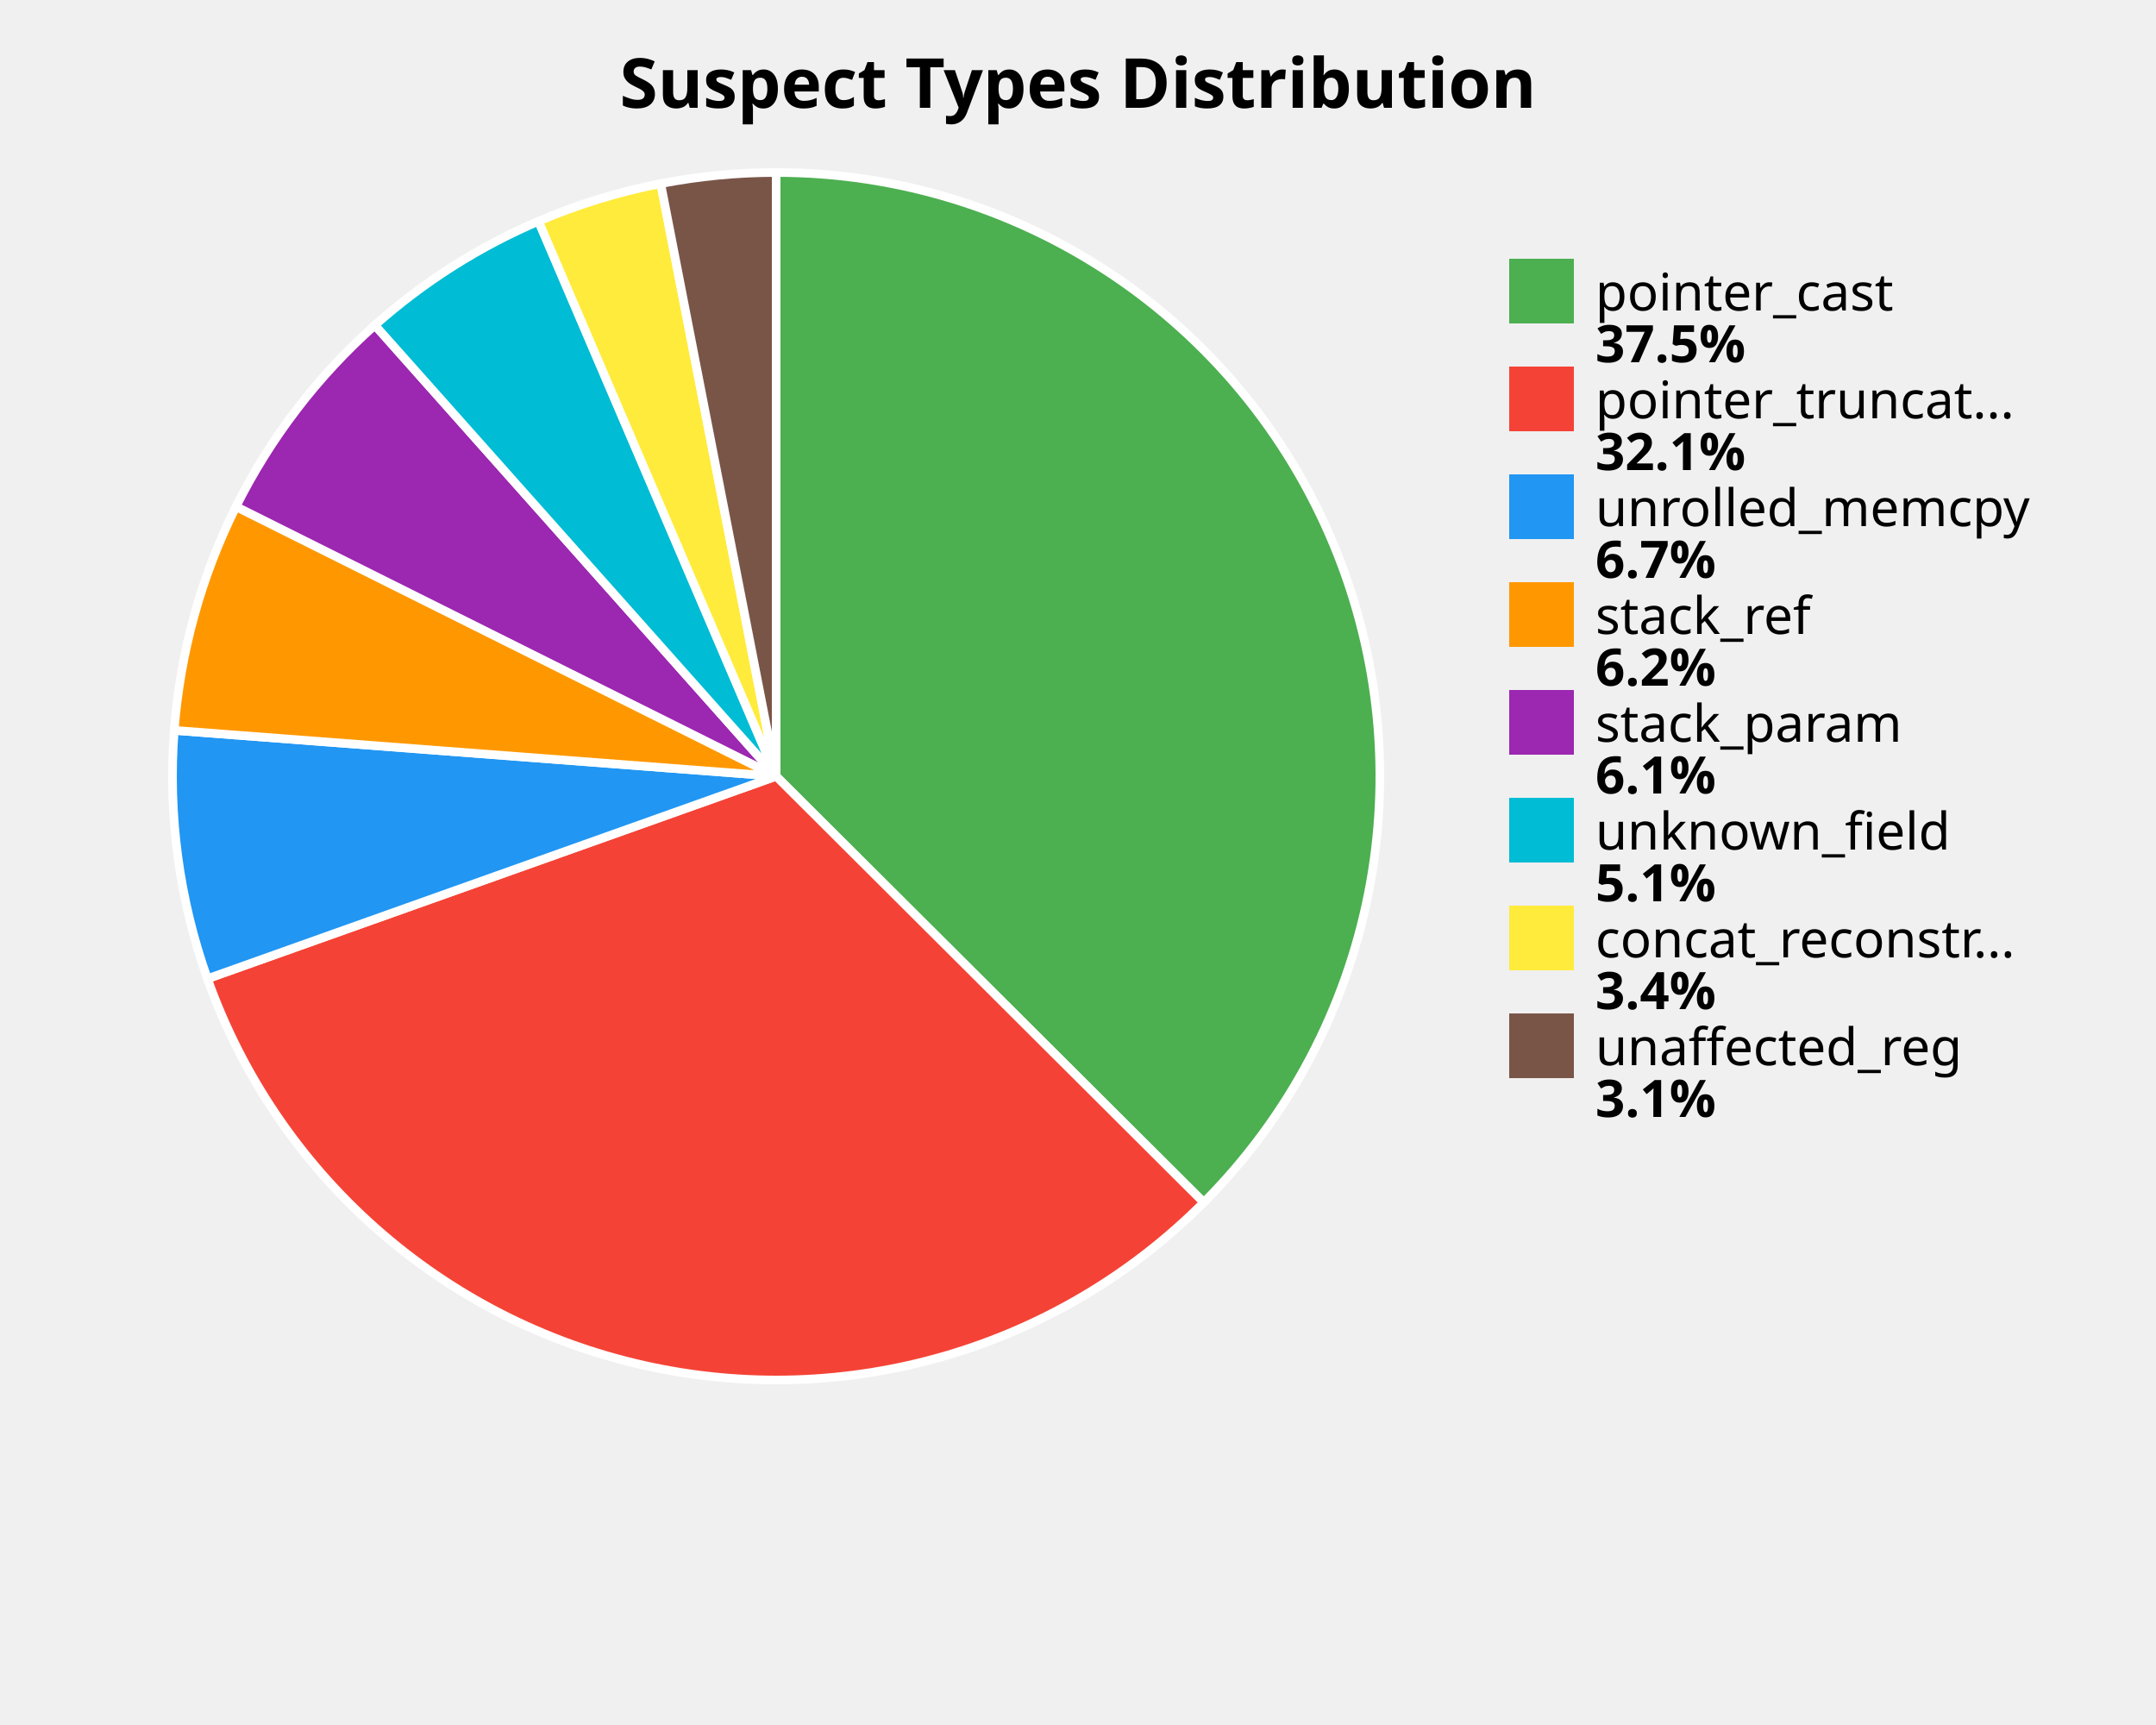
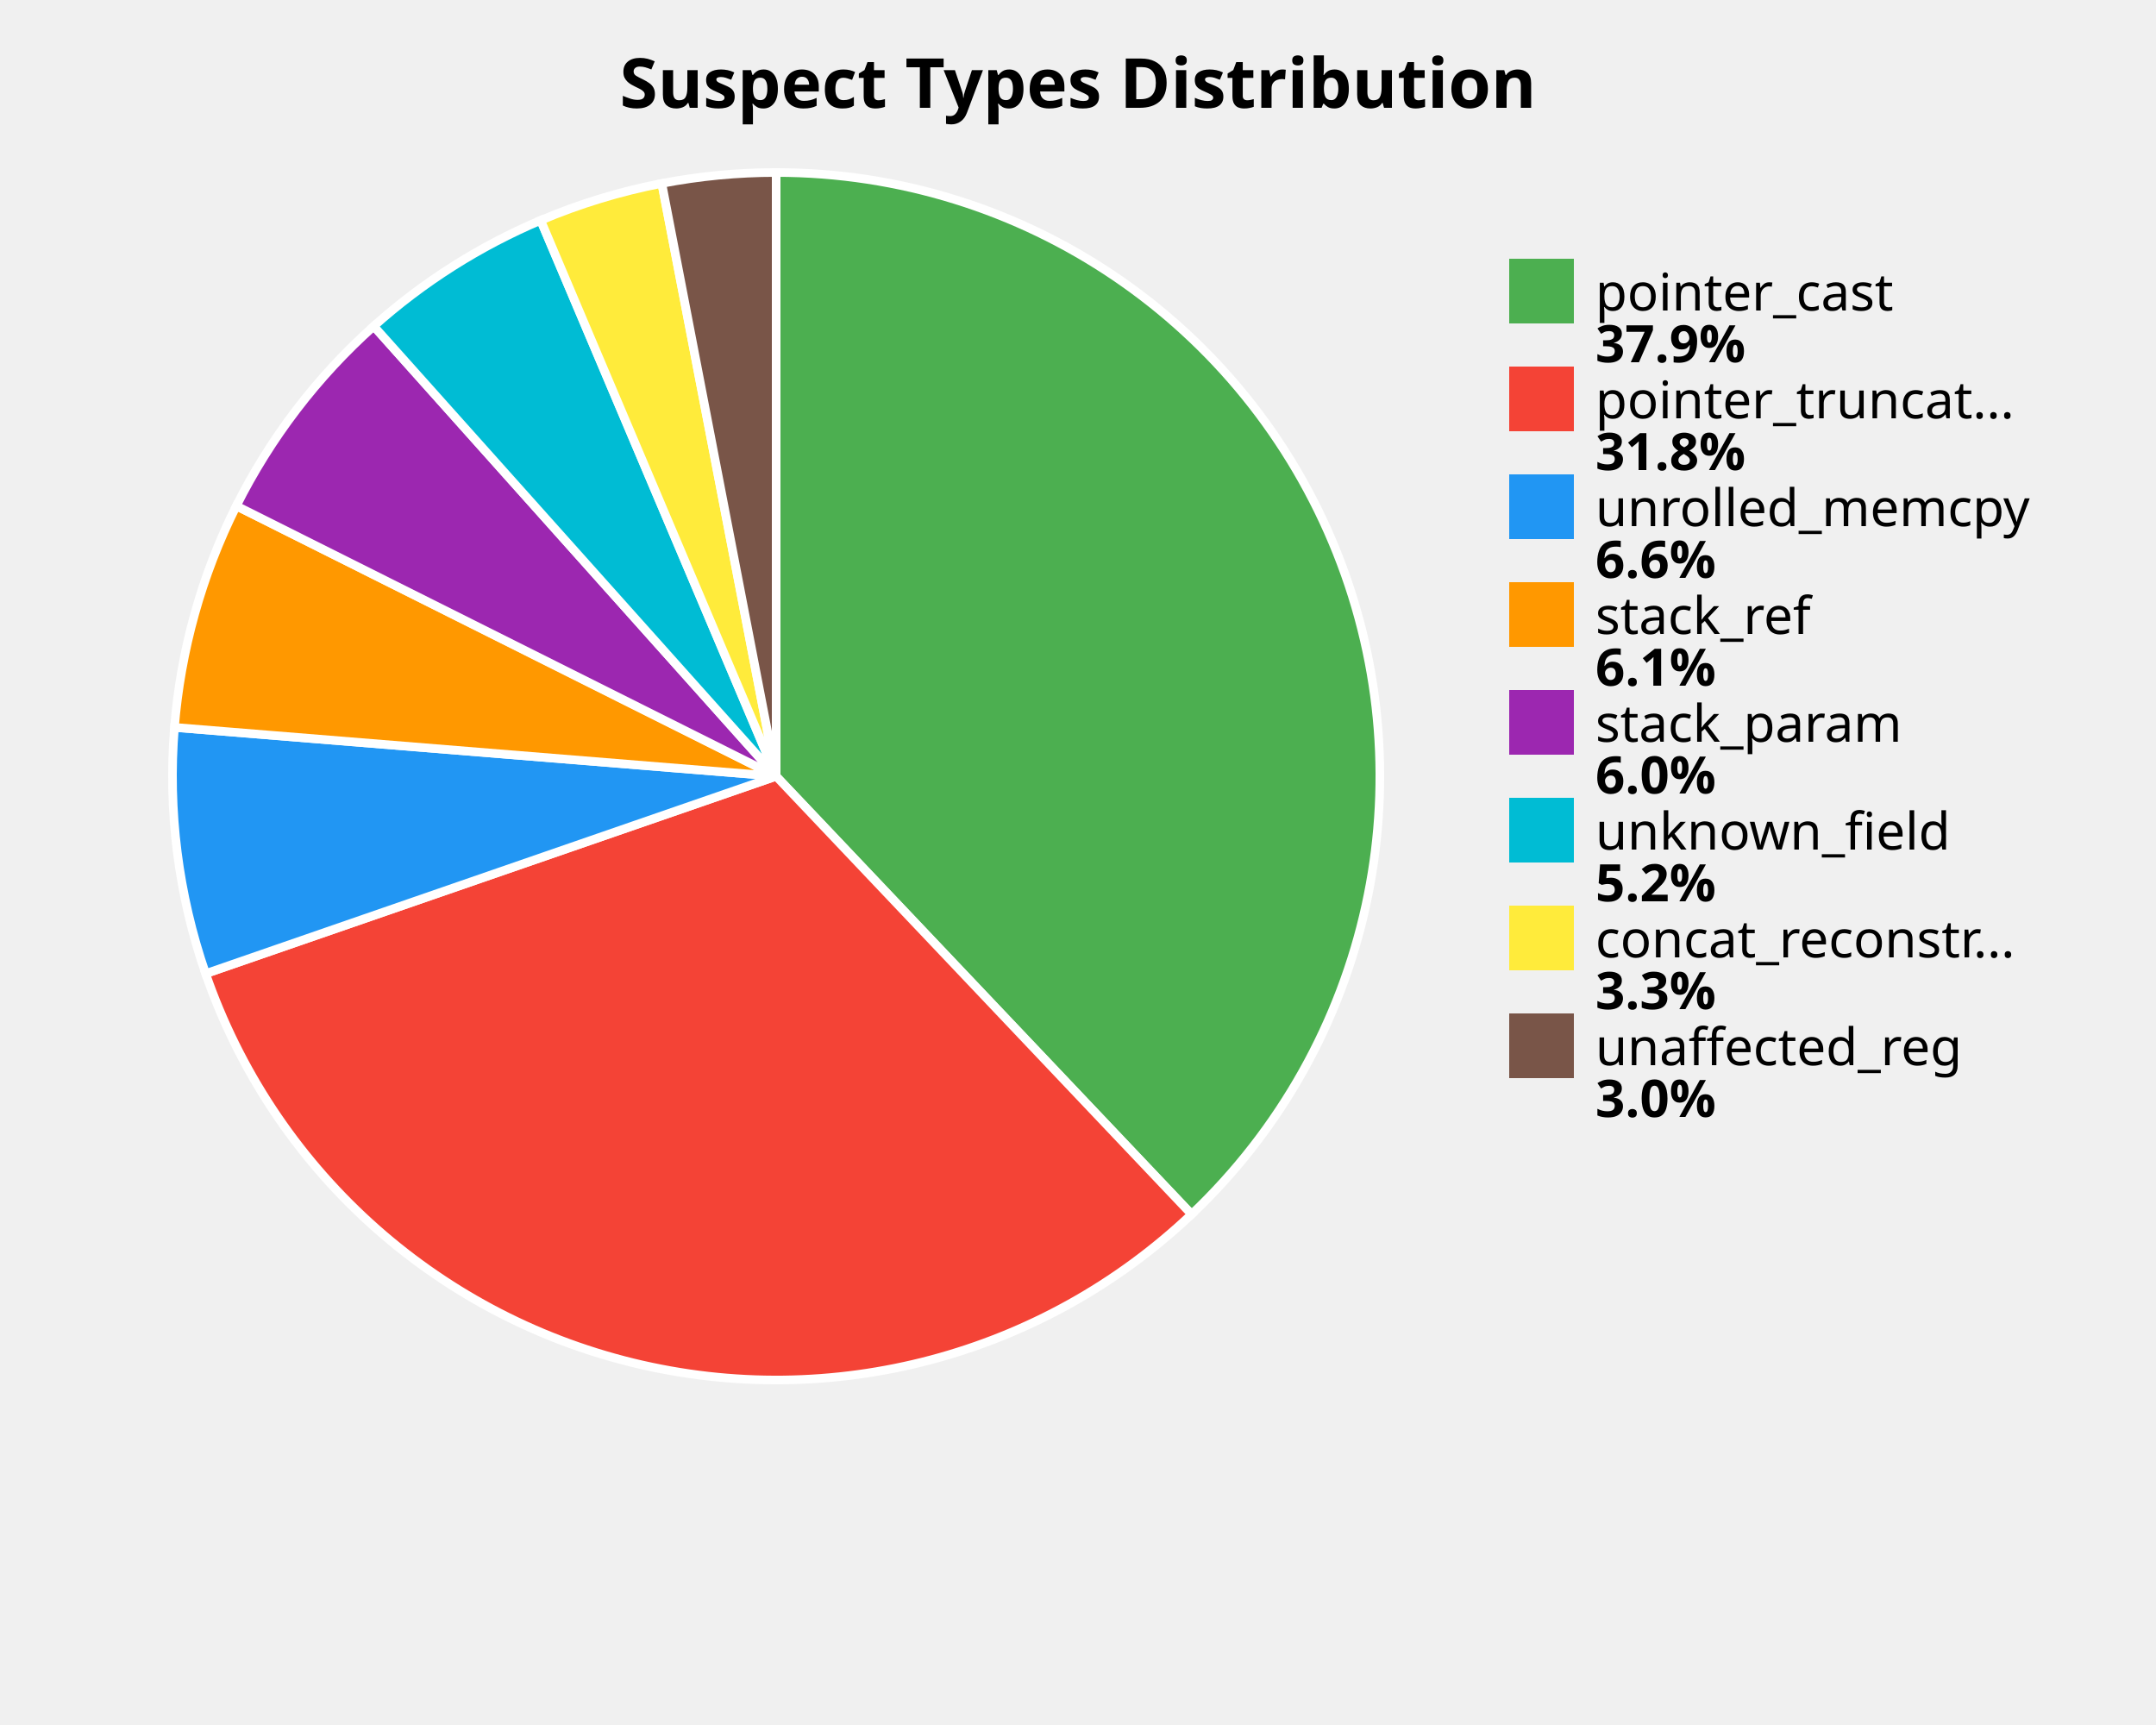
<svg xmlns="http://www.w3.org/2000/svg" width="500" height="400" viewBox="0 0 500 400">
  <style>
    .title { font: bold 16px sans-serif; }
    .label { font: 12px sans-serif; }
    .value { font: bold 12px sans-serif; }
  </style>
  <rect width="100%%" height="100%%" fill="white" />
  <text x="250" y="25" class="title" text-anchor="middle">Suspect Types Distribution</text>
-   <path d="M 180,180 L 180.00,40.00 A 140,140 0 0,1 279.16,278.83 Z" fill="#4CAF50" stroke="white" stroke-width="2" />
-   <path d="M 180,180 L 279.16,278.83 A 140,140 0 0,1 48.11,226.95 Z" fill="#F44336" stroke="white" stroke-width="2" />
-   <path d="M 180,180 L 48.11,226.95 A 140,140 0 0,1 40.41,169.36 Z" fill="#2196F3" stroke="white" stroke-width="2" />
-   <path d="M 180,180 L 40.41,169.36 A 140,140 0 0,1 54.74,117.47 Z" fill="#FF9800" stroke="white" stroke-width="2" />
-   <path d="M 180,180 L 54.74,117.47 A 140,140 0 0,1 86.94,75.41 Z" fill="#9C27B0" stroke="white" stroke-width="2" />
-   <path d="M 180,180 L 86.94,75.41 A 140,140 0 0,1 124.89,51.30 Z" fill="#00BCD4" stroke="white" stroke-width="2" />
-   <path d="M 180,180 L 124.89,51.30 A 140,140 0 0,1 153.23,42.58 Z" fill="#FFEB3B" stroke="white" stroke-width="2" />
-   <path d="M 180,180 L 153.23,42.58 A 140,140 0 0,1 180.00,40.00 Z" fill="#795548" stroke="white" stroke-width="2" />
+   <path d="M 180,180 L 180.00,40.00 A 140,140 0 0,1 276.34,281.58 Z" fill="#4CAF50" stroke="white" stroke-width="2" />
+   <path d="M 180,180 L 276.34,281.58 A 140,140 0 0,1 47.69,225.77 Z" fill="#F44336" stroke="white" stroke-width="2" />
+   <path d="M 180,180 L 47.69,225.77 A 140,140 0 0,1 40.46,168.67 Z" fill="#2196F3" stroke="white" stroke-width="2" />
+   <path d="M 180,180 L 40.46,168.67 A 140,140 0 0,1 54.81,117.32 Z" fill="#FF9800" stroke="white" stroke-width="2" />
+   <path d="M 180,180 L 54.81,117.32 A 140,140 0 0,1 86.68,75.64 Z" fill="#9C27B0" stroke="white" stroke-width="2" />
+   <path d="M 180,180 L 86.68,75.64 A 140,140 0 0,1 125.39,51.09 Z" fill="#00BCD4" stroke="white" stroke-width="2" />
+   <path d="M 180,180 L 125.39,51.09 A 140,140 0 0,1 153.48,42.53 Z" fill="#FFEB3B" stroke="white" stroke-width="2" />
+   <path d="M 180,180 L 153.48,42.53 A 140,140 0 0,1 180.00,40.00 Z" fill="#795548" stroke="white" stroke-width="2" />
  <rect x="350" y="60" width="15" height="15" fill="#4CAF50" />
  <text x="370" y="72" class="label">pointer_cast</text>
-   <text x="370" y="84" class="value">37.5%</text>
+   <text x="370" y="84" class="value">37.9%</text>
  <rect x="350" y="85" width="15" height="15" fill="#F44336" />
  <text x="370" y="97" class="label">pointer_truncat...</text>
-   <text x="370" y="109" class="value">32.1%</text>
+   <text x="370" y="109" class="value">31.8%</text>
  <rect x="350" y="110" width="15" height="15" fill="#2196F3" />
  <text x="370" y="122" class="label">unrolled_memcpy</text>
-   <text x="370" y="134" class="value">6.7%</text>
+   <text x="370" y="134" class="value">6.6%</text>
  <rect x="350" y="135" width="15" height="15" fill="#FF9800" />
  <text x="370" y="147" class="label">stack_ref</text>
-   <text x="370" y="159" class="value">6.2%</text>
+   <text x="370" y="159" class="value">6.1%</text>
  <rect x="350" y="160" width="15" height="15" fill="#9C27B0" />
  <text x="370" y="172" class="label">stack_param</text>
-   <text x="370" y="184" class="value">6.1%</text>
+   <text x="370" y="184" class="value">6.0%</text>
  <rect x="350" y="185" width="15" height="15" fill="#00BCD4" />
  <text x="370" y="197" class="label">unknown_field</text>
-   <text x="370" y="209" class="value">5.1%</text>
+   <text x="370" y="209" class="value">5.2%</text>
  <rect x="350" y="210" width="15" height="15" fill="#FFEB3B" />
  <text x="370" y="222" class="label">concat_reconstr...</text>
-   <text x="370" y="234" class="value">3.4%</text>
+   <text x="370" y="234" class="value">3.3%</text>
  <rect x="350" y="235" width="15" height="15" fill="#795548" />
  <text x="370" y="247" class="label">unaffected_reg</text>
-   <text x="370" y="259" class="value">3.1%</text>
+   <text x="370" y="259" class="value">3.0%</text>
</svg>
